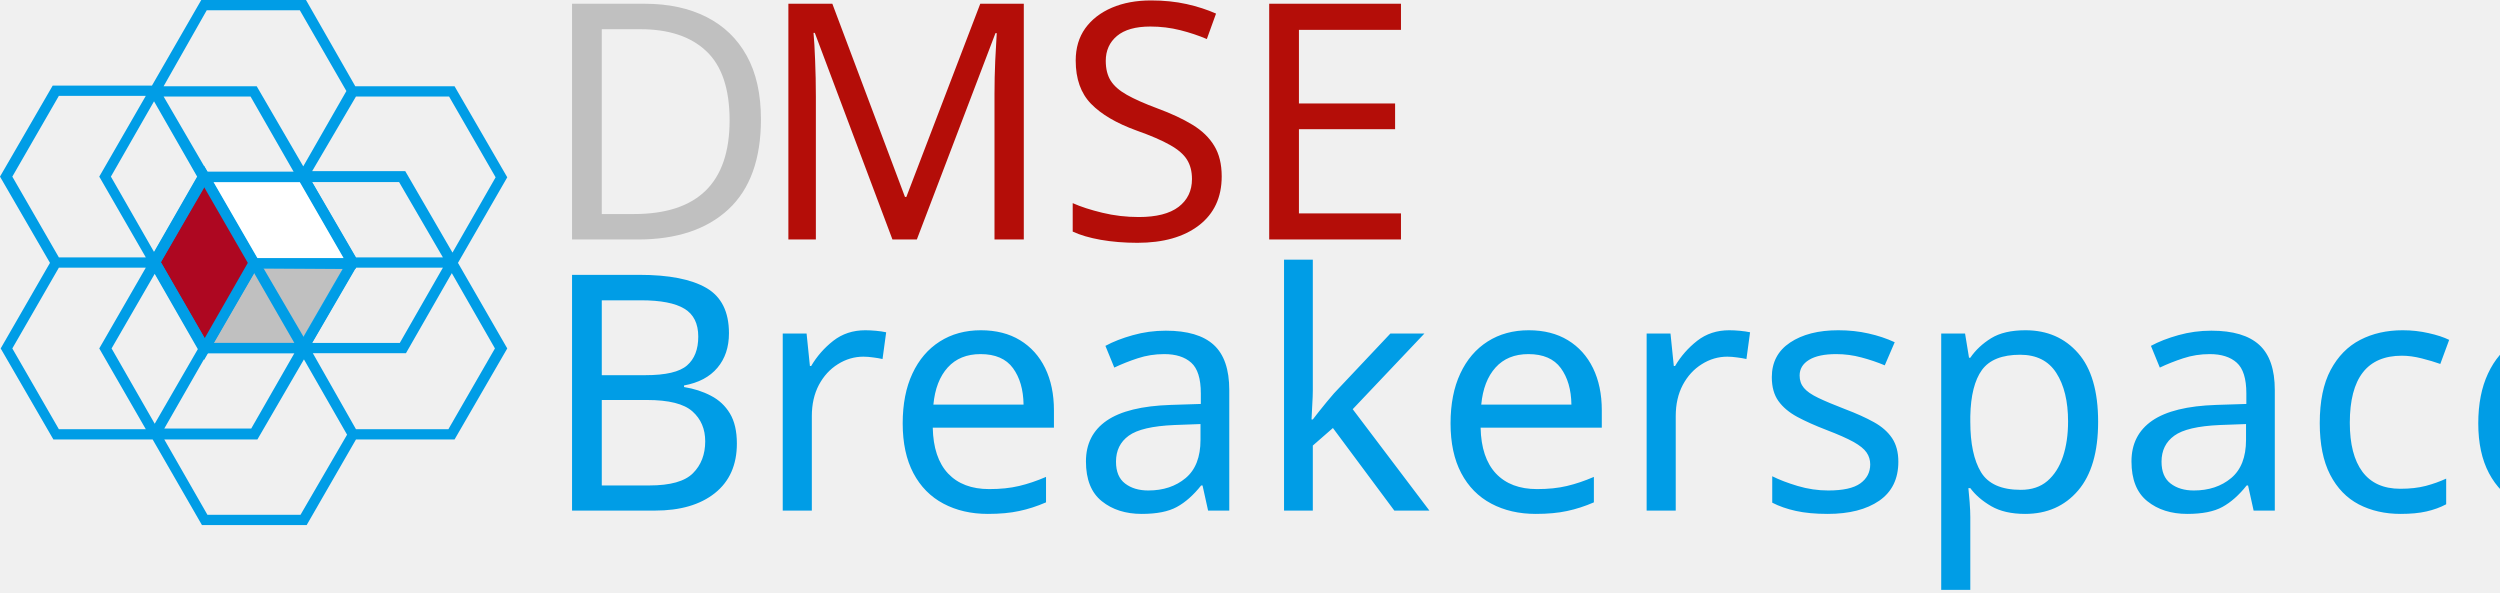
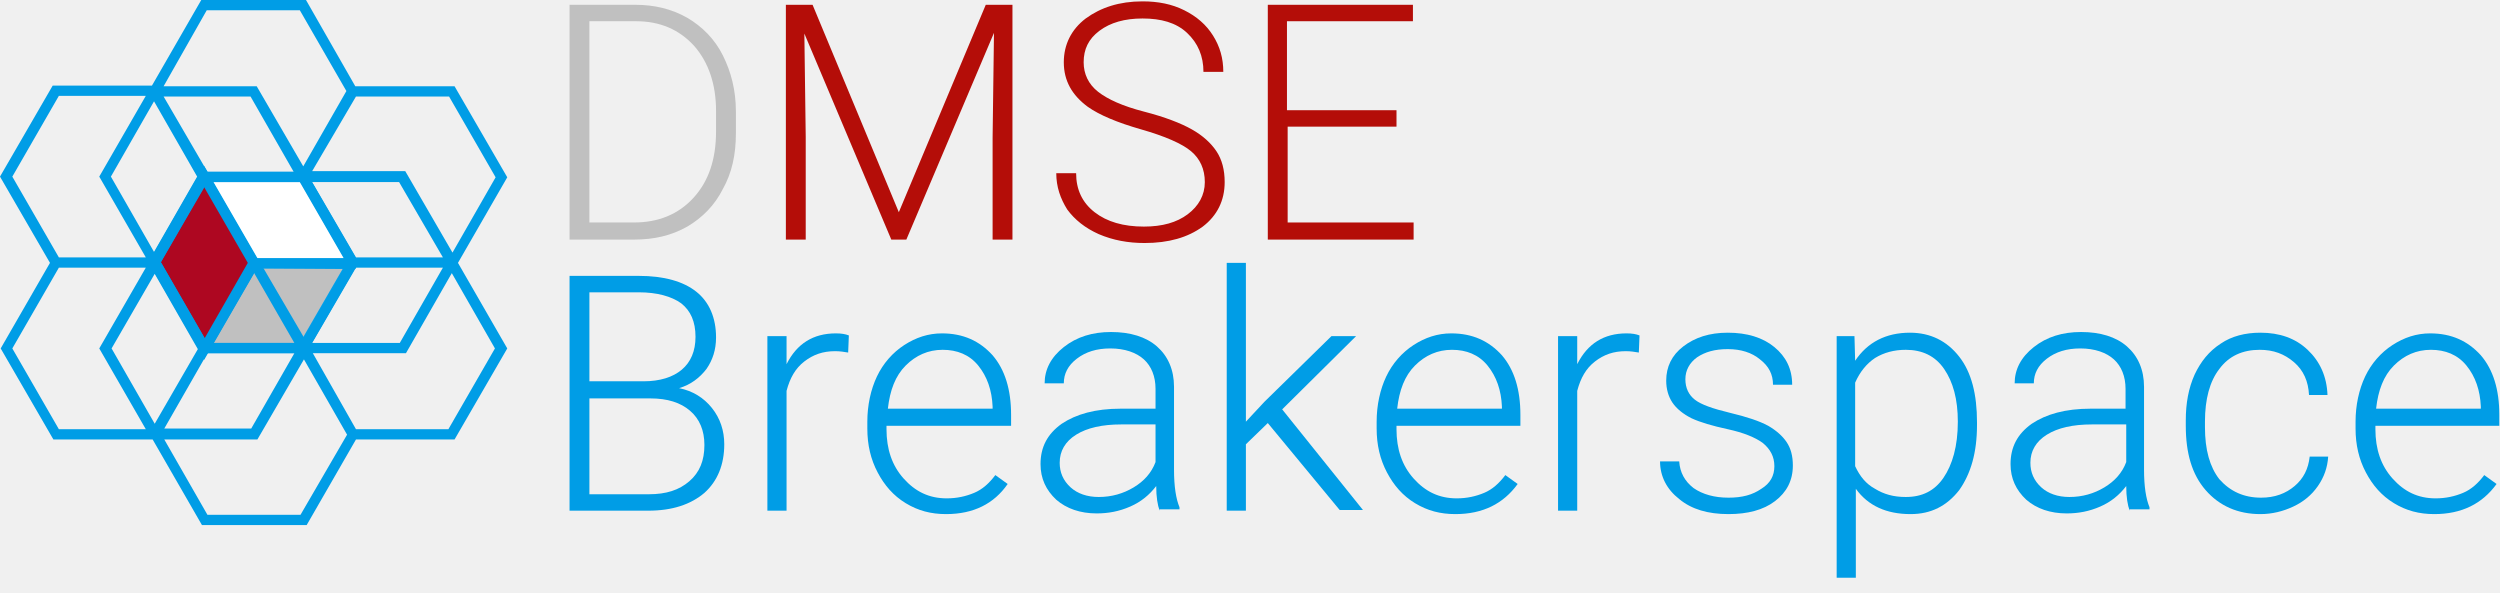
<svg xmlns="http://www.w3.org/2000/svg" version="1.1" id="Layer_1" x="0px" y="0px" viewBox="0 0 365.2 86.5" style="enable-background:new 0 0 365.2 86.5;" xml:space="preserve">
  <style type="text/css">
	.st0{fill:#C0C0C0;}
	.st1{fill:#00A1ED;}
	.st2{fill:#FFFFFF;}
	.st3{fill:#009DE6;}
	.st4{fill:#AE0721;}
- 	.st5{font-family:'Roboto-Light';}
- 	.st6{font-size:48.241px;}
- 	.st7{fill:#B40D08;}
+ 	.st5{fill:#B40D08;}
</style>
  <path class="st0" d="M29.9,51L29.9,51l14.4-0.1l7.2-12.4H37.1L29.9,51z" />
  <path class="st1" d="M44.7,51.6H29.9v-0.6l-0.8-0.4l0.2-0.6h0.1l7.2-12.4h15.3l0.4,0.8l-0.2,0.4L44.7,51.6z M31.2,50.1h12.6  l6.3-10.9H37.5L31.2,50.1z" />
  <path class="st2" d="M29.8,25.8L29.8,25.8l7.3,12.6l14.4,0l0.1-0.1l-7.2-12.5H29.8z" />
  <path class="st3" d="M36.6,39.2L28,24.2l2,0.9h14.7l7.7,13.3l-0.5,0.9L36.6,39.2z M31.1,26.6l6.4,11.1l12.7,0l-6.4-11.1L31.1,26.6z" />
  <path class="st4" d="M29.8,25.8l-7.2,12.5L29.9,51l7.2-12.5L29.8,25.8z" />
  <path class="st3" d="M29.8,52.6l-0.6-1.3l-7.5-13l8.1-14.1L38,38.4L29.8,52.6z M23.5,38.3l6.4,11.1l6.3-11l-6.4-11.1L23.5,38.3z" />
  <path class="st3" d="M24,64.2h13.6l6.8-11.7l6.3,11l-6.8,11.7H30.3L24,64.2z M30.3,51.6H43l-6.3,11H24L30.3,51.6z M16.3,50.9  l6.3-10.9l6.3,11l-6.3,10.9L16.3,50.9z M45.7,51.6h13.6L66,39.9l6.3,11l-6.8,11.8H52L45.7,51.6z M1.8,50.9l6.8-11.8h12.7l-6.8,11.8  l6.8,11.8H8.6L1.8,50.9z M52,39.1h12.7l-6.3,11H45.6L52,39.1z M23.5,38.3l6.8-11.7h13.6l6.8,11.8l-6.3,10.9L37.8,38l0,0l0,0  l-1.3,0.8L43,50.1H30.3L23.5,38.3z M45.6,26.6h12.7l6.4,11H52L45.6,26.6z M16.2,25.8l6.3-11l6.3,11l-6.3,11L16.2,25.8z M1.8,25.8  l6.8-11.8h12.7l-6.8,11.8l6.8,11.8H8.6L1.8,25.8z M23.9,14.1h12.7l6.3,11H30.3L23.9,14.1z M52,14.1h13.6l6.8,11.8l-6.3,11L59.2,25  H45.6L52,14.1z M30.2,1.5h13.6l6.8,11.8l-6.3,11l-6.8-11.7H23.9L30.2,1.5z M29.4,0l-7.2,12.5H7.7L0,25.8l7.3,12.6L0.1,50.9l7.7,13.3  h14.5l7.2,12.5h15.3L52,64.2h14.4l7.7-13.3l-7.2-12.5l0,0l0,0l7.2-12.5l-7.7-13.3H51.9L44.7,0H29.4z" />
  <g>
-     <text transform="matrix(1 0 0 1 78.8927 34.9854)">
-       <tspan x="0" y="0" class="st0 st5 st6">D</tspan>
-       <tspan x="31.6" y="0" class="st7 st5 st6">MSE</tspan>
-       <tspan x="0" y="39.6" class="st3 st5 st6">Breakerspace</tspan>
-     </text>
+     <g>
+       <path class="st0" d="M83.2,35V0.7h9.6c2.8,0,5.3,0.6,7.6,1.9c2.2,1.3,4,3.1,5.2,5.5c1.2,2.4,1.9,5.1,1.9,8.2v3.2    c0,3.1-0.6,5.8-1.9,8.1c-1.2,2.4-3,4.2-5.2,5.5c-2.3,1.3-4.8,1.9-7.8,1.9H83.2z M86.1,3.1v29.4h6.5c3.6,0,6.5-1.2,8.7-3.6    c2.2-2.4,3.3-5.6,3.3-9.7v-3c0-3.9-1.1-7.1-3.2-9.5c-2.2-2.4-5-3.6-8.5-3.6H86.1z" />
+       <path class="st5" d="M118.7,0.7L131.3,31L144,0.7h3.9V35H145V20.1l0.2-15.3L132.4,35h-2.2L117.5,4.9l0.2,15.1v15h-2.9V0.7H118.7z" />
+       <path class="st5" d="M176,26.6c0-1.9-0.7-3.4-2-4.5c-1.3-1.1-3.8-2.2-7.3-3.2c-3.5-1-6.1-2.1-7.8-3.3c-2.3-1.7-3.5-3.8-3.5-6.5    c0-2.6,1.1-4.8,3.2-6.4c2.2-1.6,4.9-2.5,8.3-2.5c2.3,0,4.3,0.4,6.1,1.3c1.8,0.9,3.2,2.1,4.2,3.7c1,1.6,1.5,3.3,1.5,5.3h-2.9    c0-2.3-0.8-4.2-2.4-5.7s-3.8-2.1-6.5-2.1c-2.6,0-4.7,0.6-6.3,1.8s-2.3,2.7-2.3,4.6c0,1.7,0.7,3.2,2.1,4.3c1.4,1.1,3.6,2.1,6.7,2.9    s5.4,1.7,7,2.6c1.6,0.9,2.8,2,3.6,3.2s1.2,2.7,1.2,4.5c0,2.7-1.1,4.9-3.2,6.5c-2.2,1.6-5,2.4-8.5,2.4c-2.4,0-4.6-0.4-6.7-1.3    c-2-0.9-3.5-2.1-4.6-3.6c-1-1.6-1.6-3.3-1.6-5.3h2.9c0,2.4,0.9,4.3,2.7,5.7c1.8,1.4,4.2,2.1,7.2,2.1c2.7,0,4.8-0.6,6.4-1.8    S176,28.5,176,26.6z" />
+       <path class="st5" d="M204.1,18.5h-16v14h18.4V35h-21.3V0.7h21.2v2.4H188v13h16V18.5z" />
+       <path class="st3" d="M83.2,74.6V40.3h10.1c3.7,0,6.5,0.8,8.4,2.3s2.9,3.8,2.9,6.7c0,1.8-0.5,3.3-1.4,4.6c-1,1.3-2.3,2.3-4,2.8    c2,0.4,3.6,1.4,4.8,2.9c1.2,1.5,1.8,3.3,1.8,5.3c0,3-1,5.4-2.9,7.1c-2,1.7-4.7,2.6-8.2,2.6H83.2z M86.1,55.7H94    c2.4,0,4.3-0.6,5.6-1.7c1.3-1.1,2-2.7,2-4.8c0-2.2-0.7-3.8-2.1-4.9c-1.4-1-3.5-1.6-6.2-1.6h-7.2V55.7z M86.1,58.2v14h8.7    c2.5,0,4.4-0.6,5.9-1.9c1.5-1.3,2.2-3,2.2-5.3c0-2.1-0.7-3.8-2.1-5c-1.4-1.2-3.3-1.8-5.8-1.8H86.1z" />
+       <path class="st3" d="M123.9,51.5c-0.6-0.1-1.2-0.2-1.9-0.2c-1.8,0-3.2,0.5-4.5,1.5s-2.1,2.4-2.6,4.3v17.5h-2.8V49.1h2.8l0,4.1    c1.5-3,3.9-4.5,7.2-4.5c0.8,0,1.4,0.1,1.9,0.3L123.9,51.5z" />
+       <path class="st3" d="M138.2,75.1c-2.2,0-4.1-0.5-5.9-1.6c-1.8-1.1-3.1-2.6-4.1-4.5c-1-1.9-1.5-4-1.5-6.4v-1c0-2.4,0.5-4.7,1.4-6.6    s2.3-3.5,4-4.6c1.7-1.1,3.5-1.7,5.5-1.7c3.1,0,5.5,1.1,7.4,3.2c1.8,2.1,2.7,5,2.7,8.7v1.6h-18.2v0.5c0,2.9,0.8,5.3,2.5,7.2    c1.7,1.9,3.7,2.9,6.3,2.9c1.5,0,2.8-0.3,4-0.8s2.2-1.4,3.1-2.6l1.8,1.3C145.2,73.6,142.2,75.1,138.2,75.1z M137.7,51.1    c-2.1,0-3.9,0.8-5.4,2.3s-2.3,3.6-2.6,6.3H145v-0.3c-0.1-2.4-0.8-4.4-2.1-6C141.6,51.8,139.8,51.1,137.7,51.1z" />
+       <path class="st3" d="M169.4,74.6c-0.3-0.8-0.5-2-0.5-3.6c-1,1.3-2.2,2.3-3.8,3s-3.2,1-4.9,1c-2.4,0-4.4-0.7-5.9-2    c-1.5-1.4-2.3-3.1-2.3-5.2c0-2.5,1-4.4,3.1-5.9c2.1-1.4,4.9-2.2,8.6-2.2h5.1v-2.9c0-1.8-0.6-3.3-1.7-4.3c-1.1-1-2.8-1.6-4.9-1.6    c-2,0-3.6,0.5-4.9,1.5c-1.3,1-1.9,2.2-1.9,3.6l-2.8,0c0-2,0.9-3.8,2.8-5.3c1.9-1.5,4.2-2.2,6.9-2.2c2.8,0,5.1,0.7,6.7,2.1    c1.6,1.4,2.5,3.4,2.5,5.9v12.1c0,2.5,0.3,4.3,0.8,5.5v0.3H169.4z M160.5,72.6c1.9,0,3.6-0.5,5.1-1.4c1.5-0.9,2.6-2.1,3.2-3.7V62    h-5c-2.8,0-5,0.5-6.6,1.5c-1.6,1-2.4,2.4-2.4,4.1c0,1.4,0.5,2.6,1.6,3.6C157.4,72.1,158.8,72.6,160.5,72.6z" />
+       <path class="st3" d="M185.2,61.8l-3.2,3.1v9.7h-2.8V38.4h2.8v23.2l2.7-2.9l9.8-9.6h3.6l-10.8,10.7l11.8,14.7h-3.4L185.2,61.8z" />
+       <path class="st3" d="M212.6,75.1c-2.2,0-4.1-0.5-5.9-1.6c-1.8-1.1-3.1-2.6-4.1-4.5c-1-1.9-1.5-4-1.5-6.4v-1c0-2.4,0.5-4.7,1.4-6.6    s2.3-3.5,4-4.6c1.7-1.1,3.5-1.7,5.5-1.7c3.1,0,5.5,1.1,7.4,3.2c1.8,2.1,2.7,5,2.7,8.7v1.6H204v0.5c0,2.9,0.8,5.3,2.5,7.2    c1.7,1.9,3.7,2.9,6.3,2.9c1.5,0,2.8-0.3,4-0.8s2.2-1.4,3.1-2.6l1.8,1.3C219.6,73.6,216.6,75.1,212.6,75.1z M212.1,51.1    c-2.1,0-3.9,0.8-5.4,2.3s-2.3,3.6-2.6,6.3h15.3v-0.3c-0.1-2.4-0.8-4.4-2.1-6C216,51.8,214.2,51.1,212.1,51.1z" />
+       <path class="st3" d="M239.4,51.5c-0.6-0.1-1.2-0.2-1.9-0.2c-1.8,0-3.2,0.5-4.5,1.5s-2.1,2.4-2.6,4.3v17.5h-2.8V49.1h2.8l0,4.1    c1.5-3,3.9-4.5,7.2-4.5c0.8,0,1.4,0.1,1.9,0.3L239.4,51.5z" />
+       <path class="st3" d="M259.2,68.1c0-1.4-0.6-2.5-1.7-3.4c-1.1-0.8-2.8-1.5-5.1-2c-2.3-0.5-4-1-5.3-1.6c-1.2-0.6-2.2-1.4-2.8-2.3    c-0.6-0.9-0.9-2-0.9-3.2c0-2,0.8-3.7,2.5-5c1.7-1.3,3.8-2,6.5-2c2.8,0,5.1,0.7,6.8,2.1c1.7,1.4,2.6,3.2,2.6,5.5H259    c0-1.5-0.6-2.7-1.9-3.7c-1.2-1-2.8-1.5-4.7-1.5c-1.9,0-3.3,0.4-4.5,1.2c-1.1,0.8-1.7,1.9-1.7,3.2c0,1.3,0.5,2.3,1.4,3    c0.9,0.7,2.6,1.3,5.1,1.9c2.5,0.6,4.3,1.2,5.6,1.9c1.2,0.7,2.1,1.5,2.7,2.4c0.6,0.9,0.9,2,0.9,3.4c0,2.2-0.9,3.9-2.6,5.2    c-1.7,1.3-4,1.9-6.8,1.9c-3,0-5.4-0.7-7.2-2.2c-1.8-1.4-2.8-3.3-2.8-5.5h2.8c0.1,1.6,0.8,2.9,2.1,3.9c1.3,0.9,3,1.4,5.1,1.4    c2,0,3.5-0.4,4.8-1.3C258.6,70.6,259.2,69.5,259.2,68.1z" />
+       <path class="st3" d="M288.8,62.1c0,4-0.9,7.1-2.6,9.5c-1.8,2.3-4.1,3.5-7.1,3.5c-3.5,0-6.2-1.2-8-3.7v13h-2.8V49.1h2.6l0.1,3.6    c1.8-2.7,4.5-4.1,8-4.1c3,0,5.4,1.2,7.2,3.5s2.6,5.5,2.6,9.6V62.1z M286,61.6c0-3.3-0.7-5.8-2-7.7c-1.3-1.9-3.2-2.8-5.6-2.8    c-1.7,0-3.2,0.4-4.5,1.2c-1.2,0.8-2.2,2-2.9,3.6v12.2c0.7,1.5,1.6,2.6,2.9,3.3c1.3,0.8,2.7,1.2,4.5,1.2c2.4,0,4.2-0.9,5.5-2.8    S286,65.2,286,61.6z" />
+       <path class="st3" d="M311.1,74.6c-0.3-0.8-0.5-2-0.5-3.6c-1,1.3-2.2,2.3-3.8,3s-3.2,1-4.9,1c-2.4,0-4.4-0.7-5.9-2    c-1.5-1.4-2.3-3.1-2.3-5.2c0-2.5,1-4.4,3.1-5.9c2.1-1.4,4.9-2.2,8.6-2.2h5.1v-2.9c0-1.8-0.6-3.3-1.7-4.3c-1.1-1-2.8-1.6-4.9-1.6    c-2,0-3.6,0.5-4.9,1.5c-1.3,1-1.9,2.2-1.9,3.6l-2.8,0c0-2,0.9-3.8,2.8-5.3c1.9-1.5,4.2-2.2,6.9-2.2c2.8,0,5.1,0.7,6.7,2.1    c1.6,1.4,2.5,3.4,2.5,5.9v12.1c0,2.5,0.3,4.3,0.8,5.5v0.3H311.1z M302.3,72.6c1.9,0,3.6-0.5,5.1-1.4c1.5-0.9,2.6-2.1,3.2-3.7V62    h-5c-2.8,0-5,0.5-6.6,1.5c-1.6,1-2.4,2.4-2.4,4.1c0,1.4,0.5,2.6,1.6,3.6C299.2,72.1,300.6,72.6,302.3,72.6z" />
+       <path class="st3" d="M330.3,72.7c2,0,3.6-0.6,4.9-1.7c1.3-1.1,2-2.5,2.2-4.3h2.7c-0.1,1.6-0.6,3-1.5,4.3c-0.9,1.3-2.1,2.3-3.6,3    c-1.5,0.7-3.1,1.1-4.8,1.1c-3.3,0-6-1.2-8-3.5s-2.9-5.4-2.9-9.4v-0.8c0-2.5,0.4-4.7,1.3-6.7c0.9-1.9,2.1-3.4,3.8-4.5    c1.6-1.1,3.6-1.6,5.8-1.6c2.8,0,5.1,0.8,6.9,2.5c1.8,1.7,2.8,3.9,2.9,6.6h-2.7c-0.1-2-0.8-3.6-2.2-4.8s-3-1.8-5-1.8    c-2.5,0-4.5,0.9-5.9,2.8c-1.4,1.8-2.1,4.4-2.1,7.7v0.8c0,3.3,0.7,5.8,2.1,7.6C325.8,71.8,327.8,72.7,330.3,72.7z" />
+       <path class="st3" d="M355.6,75.1c-2.2,0-4.1-0.5-5.9-1.6c-1.8-1.1-3.1-2.6-4.1-4.5c-1-1.9-1.5-4-1.5-6.4v-1c0-2.4,0.5-4.7,1.4-6.6    s2.3-3.5,4-4.6c1.7-1.1,3.5-1.7,5.5-1.7c3.1,0,5.5,1.1,7.4,3.2c1.8,2.1,2.7,5,2.7,8.7v1.6H347v0.5c0,2.9,0.8,5.3,2.5,7.2    c1.7,1.9,3.7,2.9,6.3,2.9c1.5,0,2.8-0.3,4-0.8s2.2-1.4,3.1-2.6l1.8,1.3C362.6,73.6,359.6,75.1,355.6,75.1z M355.1,51.1    c-2.1,0-3.9,0.8-5.4,2.3s-2.3,3.6-2.6,6.3h15.3v-0.3c-0.1-2.4-0.8-4.4-2.1-6C359,51.8,357.2,51.1,355.1,51.1z" />
+     </g>
  </g>
</svg>
